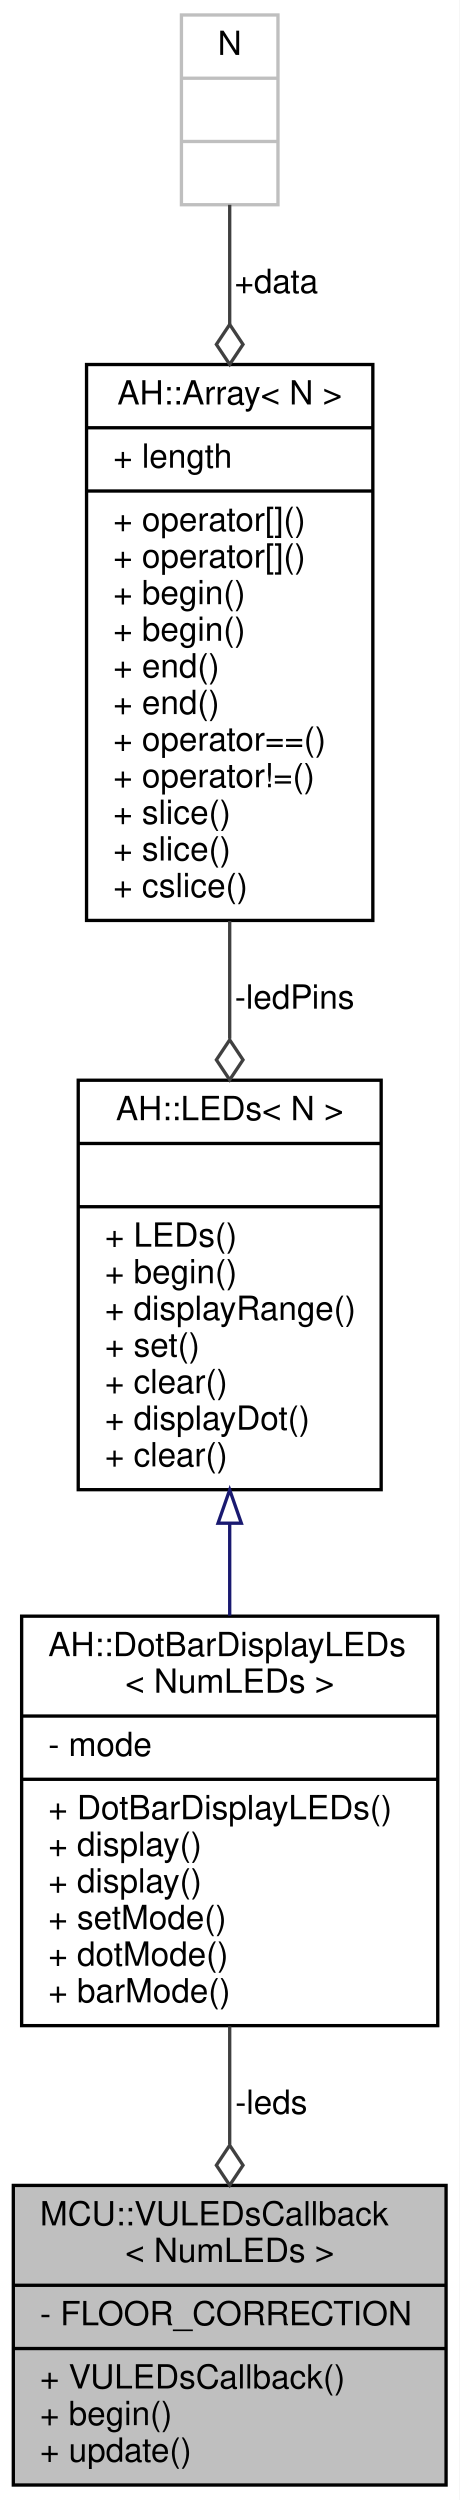
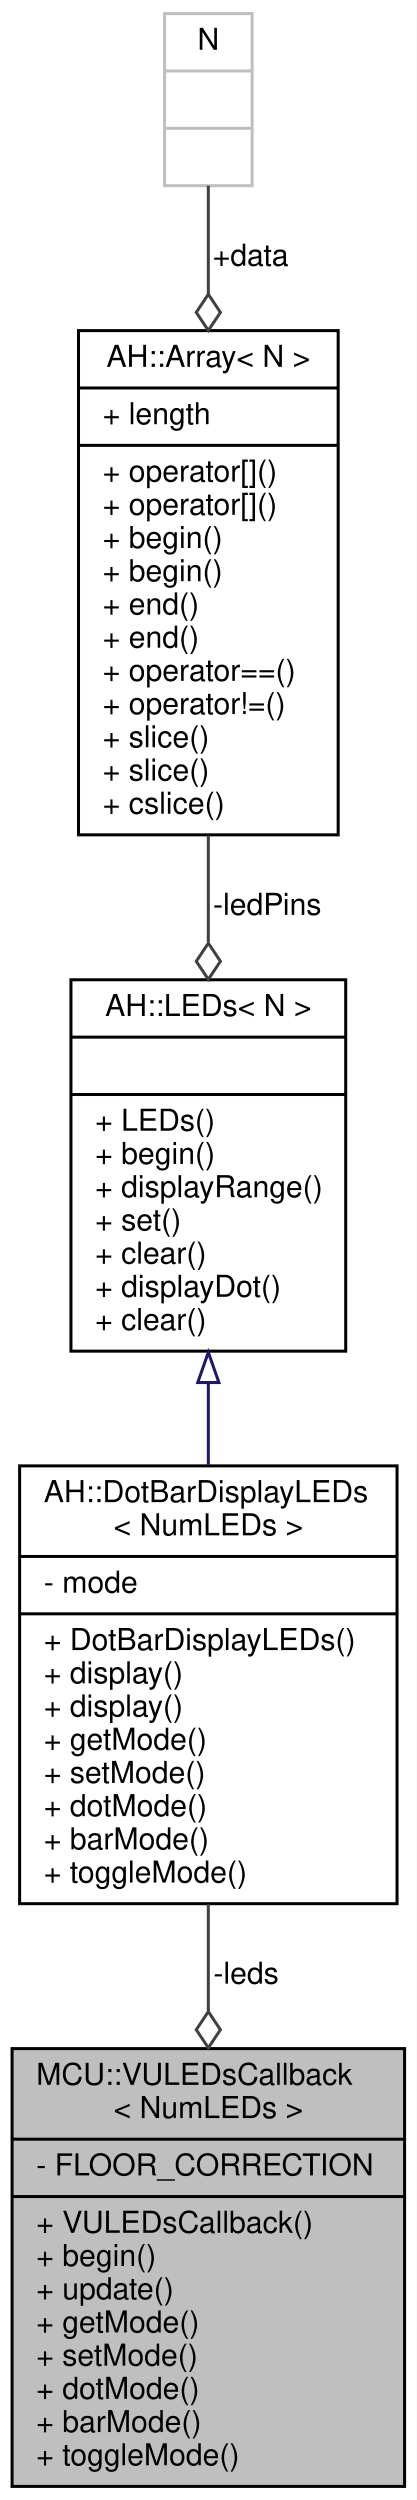
- <svg xmlns="http://www.w3.org/2000/svg" xmlns:xlink="http://www.w3.org/1999/xlink" width="138pt" height="751pt" viewBox="0.00 0.00 138.00 751.00">
-   <g id="graph0" class="graph" transform="scale(1 1) rotate(0) translate(4 747)">
-     <polygon fill="white" stroke="none" points="-4,4 -4,-747 134,-747 134,4 -4,4" />
+ <svg xmlns="http://www.w3.org/2000/svg" xmlns:xlink="http://www.w3.org/1999/xlink" width="138pt" height="828pt" viewBox="0.00 0.00 138.00 828.00">
+   <g id="graph0" class="graph" transform="scale(1 1) rotate(0) translate(4 824)">
+     <polygon fill="white" stroke="none" points="-4,4 -4,-824 134,-824 134,4 -4,4" />
    <g id="node1" class="node">
      <g id="a_node1">
        <a xlink:title=" ">
-           <polygon fill="#bfbfbf" stroke="black" points="0,-0.5 0,-90.5 130,-90.5 130,-0.5 0,-0.5" />
-           <text text-anchor="start" x="8" y="-78.5" font-family="Helvetica,sans-Serif" font-size="10.00">MCU::VULEDsCallback</text>
-           <text text-anchor="middle" x="65" y="-67.5" font-family="Helvetica,sans-Serif" font-size="10.00">&lt; NumLEDs &gt;</text>
-           <polyline fill="none" stroke="black" points="0,-60.5 130,-60.5 " />
-           <text text-anchor="start" x="8" y="-48.5" font-family="Helvetica,sans-Serif" font-size="10.00">- FLOOR_CORRECTION</text>
-           <polyline fill="none" stroke="black" points="0,-41.5 130,-41.5 " />
-           <text text-anchor="start" x="8" y="-29.5" font-family="Helvetica,sans-Serif" font-size="10.00">+ VULEDsCallback()</text>
-           <text text-anchor="start" x="8" y="-18.5" font-family="Helvetica,sans-Serif" font-size="10.00">+ begin()</text>
-           <text text-anchor="start" x="8" y="-7.5" font-family="Helvetica,sans-Serif" font-size="10.00">+ update()</text>
+           <polygon fill="#bfbfbf" stroke="black" points="0,-0.5 0,-145.5 130,-145.5 130,-0.5 0,-0.5" />
+           <text text-anchor="start" x="8" y="-133.5" font-family="Helvetica,sans-Serif" font-size="10.00">MCU::VULEDsCallback</text>
+           <text text-anchor="middle" x="65" y="-122.5" font-family="Helvetica,sans-Serif" font-size="10.00">&lt; NumLEDs &gt;</text>
+           <polyline fill="none" stroke="black" points="0,-115.5 130,-115.5 " />
+           <text text-anchor="start" x="8" y="-103.5" font-family="Helvetica,sans-Serif" font-size="10.00">- FLOOR_CORRECTION</text>
+           <polyline fill="none" stroke="black" points="0,-96.5 130,-96.5 " />
+           <text text-anchor="start" x="8" y="-84.5" font-family="Helvetica,sans-Serif" font-size="10.00">+ VULEDsCallback()</text>
+           <text text-anchor="start" x="8" y="-73.5" font-family="Helvetica,sans-Serif" font-size="10.00">+ begin()</text>
+           <text text-anchor="start" x="8" y="-62.5" font-family="Helvetica,sans-Serif" font-size="10.00">+ update()</text>
+           <text text-anchor="start" x="8" y="-51.5" font-family="Helvetica,sans-Serif" font-size="10.00">+ getMode()</text>
+           <text text-anchor="start" x="8" y="-40.5" font-family="Helvetica,sans-Serif" font-size="10.00">+ setMode()</text>
+           <text text-anchor="start" x="8" y="-29.5" font-family="Helvetica,sans-Serif" font-size="10.00">+ dotMode()</text>
+           <text text-anchor="start" x="8" y="-18.5" font-family="Helvetica,sans-Serif" font-size="10.00">+ barMode()</text>
+           <text text-anchor="start" x="8" y="-7.5" font-family="Helvetica,sans-Serif" font-size="10.00">+ toggleMode()</text>
        </a>
      </g>
    </g>
    <g id="node2" class="node">
      <g id="a_node2">
        <a xlink:href="../../d9/d89/classAH_1_1DotBarDisplayLEDs.html" target="_top" xlink:title=" ">
-           <polygon fill="white" stroke="black" points="2.5,-138.5 2.5,-261.5 127.5,-261.5 127.5,-138.5 2.5,-138.5" />
-           <text text-anchor="start" x="10.5" y="-249.5" font-family="Helvetica,sans-Serif" font-size="10.00">AH::DotBarDisplayLEDs</text>
-           <text text-anchor="middle" x="65" y="-238.5" font-family="Helvetica,sans-Serif" font-size="10.00">&lt; NumLEDs &gt;</text>
-           <polyline fill="none" stroke="black" points="2.5,-231.5 127.5,-231.5 " />
-           <text text-anchor="start" x="10.5" y="-219.5" font-family="Helvetica,sans-Serif" font-size="10.00">- mode</text>
-           <polyline fill="none" stroke="black" points="2.5,-212.5 127.5,-212.5 " />
-           <text text-anchor="start" x="10.5" y="-200.5" font-family="Helvetica,sans-Serif" font-size="10.00">+ DotBarDisplayLEDs()</text>
-           <text text-anchor="start" x="10.5" y="-189.5" font-family="Helvetica,sans-Serif" font-size="10.00">+ display()</text>
-           <text text-anchor="start" x="10.5" y="-178.5" font-family="Helvetica,sans-Serif" font-size="10.00">+ display()</text>
-           <text text-anchor="start" x="10.5" y="-167.5" font-family="Helvetica,sans-Serif" font-size="10.00">+ setMode()</text>
-           <text text-anchor="start" x="10.5" y="-156.5" font-family="Helvetica,sans-Serif" font-size="10.00">+ dotMode()</text>
-           <text text-anchor="start" x="10.5" y="-145.5" font-family="Helvetica,sans-Serif" font-size="10.00">+ barMode()</text>
+           <polygon fill="white" stroke="black" points="2.5,-193.5 2.5,-338.5 127.5,-338.5 127.5,-193.5 2.5,-193.5" />
+           <text text-anchor="start" x="10.5" y="-326.5" font-family="Helvetica,sans-Serif" font-size="10.00">AH::DotBarDisplayLEDs</text>
+           <text text-anchor="middle" x="65" y="-315.5" font-family="Helvetica,sans-Serif" font-size="10.00">&lt; NumLEDs &gt;</text>
+           <polyline fill="none" stroke="black" points="2.5,-308.5 127.5,-308.5 " />
+           <text text-anchor="start" x="10.5" y="-296.5" font-family="Helvetica,sans-Serif" font-size="10.00">- mode</text>
+           <polyline fill="none" stroke="black" points="2.5,-289.5 127.5,-289.5 " />
+           <text text-anchor="start" x="10.5" y="-277.5" font-family="Helvetica,sans-Serif" font-size="10.00">+ DotBarDisplayLEDs()</text>
+           <text text-anchor="start" x="10.5" y="-266.5" font-family="Helvetica,sans-Serif" font-size="10.00">+ display()</text>
+           <text text-anchor="start" x="10.5" y="-255.5" font-family="Helvetica,sans-Serif" font-size="10.00">+ display()</text>
+           <text text-anchor="start" x="10.5" y="-244.5" font-family="Helvetica,sans-Serif" font-size="10.00">+ getMode()</text>
+           <text text-anchor="start" x="10.5" y="-233.5" font-family="Helvetica,sans-Serif" font-size="10.00">+ setMode()</text>
+           <text text-anchor="start" x="10.5" y="-222.5" font-family="Helvetica,sans-Serif" font-size="10.00">+ dotMode()</text>
+           <text text-anchor="start" x="10.5" y="-211.5" font-family="Helvetica,sans-Serif" font-size="10.00">+ barMode()</text>
+           <text text-anchor="start" x="10.5" y="-200.5" font-family="Helvetica,sans-Serif" font-size="10.00">+ toggleMode()</text>
        </a>
      </g>
    </g>
    <g id="edge1" class="edge">
-       <path fill="none" stroke="#404040" d="M65,-138.29C65,-126.578 65,-114.356 65,-102.792" />
-       <polygon fill="none" stroke="#404040" points="65,-102.558 61,-96.558 65,-90.558 69,-96.558 65,-102.558" />
-       <text text-anchor="middle" x="77.5" y="-112" font-family="Helvetica,sans-Serif" font-size="10.00"> -leds</text>
+       <path fill="none" stroke="#404040" d="M65,-193.335C65,-181.786 65,-169.741 65,-157.935" />
+       <polygon fill="none" stroke="#404040" points="65,-157.749 61,-151.749 65,-145.749 69,-151.749 65,-157.749" />
+       <text text-anchor="middle" x="77.5" y="-167" font-family="Helvetica,sans-Serif" font-size="10.00"> -leds</text>
    </g>
    <g id="node3" class="node">
      <g id="a_node3">
        <a xlink:href="../../df/d06/classAH_1_1LEDs.html" target="_top" xlink:title="A class for collections of LEDs that can display ranges.">
-           <polygon fill="white" stroke="black" points="19.5,-299.5 19.5,-422.5 110.5,-422.5 110.5,-299.5 19.5,-299.5" />
-           <text text-anchor="middle" x="65" y="-410.5" font-family="Helvetica,sans-Serif" font-size="10.00">AH::LEDs&lt; N &gt;</text>
-           <polyline fill="none" stroke="black" points="19.5,-403.5 110.5,-403.5 " />
-           <text text-anchor="middle" x="65" y="-391.5" font-family="Helvetica,sans-Serif" font-size="10.00"> </text>
-           <polyline fill="none" stroke="black" points="19.5,-384.5 110.5,-384.5 " />
-           <text text-anchor="start" x="27.5" y="-372.5" font-family="Helvetica,sans-Serif" font-size="10.00">+ LEDs()</text>
-           <text text-anchor="start" x="27.5" y="-361.5" font-family="Helvetica,sans-Serif" font-size="10.00">+ begin()</text>
-           <text text-anchor="start" x="27.5" y="-350.5" font-family="Helvetica,sans-Serif" font-size="10.00">+ displayRange()</text>
-           <text text-anchor="start" x="27.5" y="-339.5" font-family="Helvetica,sans-Serif" font-size="10.00">+ set()</text>
-           <text text-anchor="start" x="27.5" y="-328.5" font-family="Helvetica,sans-Serif" font-size="10.00">+ clear()</text>
-           <text text-anchor="start" x="27.5" y="-317.5" font-family="Helvetica,sans-Serif" font-size="10.00">+ displayDot()</text>
-           <text text-anchor="start" x="27.5" y="-306.5" font-family="Helvetica,sans-Serif" font-size="10.00">+ clear()</text>
+           <polygon fill="white" stroke="black" points="19.5,-376.5 19.5,-499.5 110.5,-499.5 110.5,-376.5 19.5,-376.5" />
+           <text text-anchor="middle" x="65" y="-487.5" font-family="Helvetica,sans-Serif" font-size="10.00">AH::LEDs&lt; N &gt;</text>
+           <polyline fill="none" stroke="black" points="19.5,-480.5 110.5,-480.5 " />
+           <text text-anchor="middle" x="65" y="-468.5" font-family="Helvetica,sans-Serif" font-size="10.00"> </text>
+           <polyline fill="none" stroke="black" points="19.5,-461.5 110.5,-461.5 " />
+           <text text-anchor="start" x="27.5" y="-449.5" font-family="Helvetica,sans-Serif" font-size="10.00">+ LEDs()</text>
+           <text text-anchor="start" x="27.5" y="-438.5" font-family="Helvetica,sans-Serif" font-size="10.00">+ begin()</text>
+           <text text-anchor="start" x="27.5" y="-427.5" font-family="Helvetica,sans-Serif" font-size="10.00">+ displayRange()</text>
+           <text text-anchor="start" x="27.5" y="-416.5" font-family="Helvetica,sans-Serif" font-size="10.00">+ set()</text>
+           <text text-anchor="start" x="27.5" y="-405.5" font-family="Helvetica,sans-Serif" font-size="10.00">+ clear()</text>
+           <text text-anchor="start" x="27.5" y="-394.5" font-family="Helvetica,sans-Serif" font-size="10.00">+ displayDot()</text>
+           <text text-anchor="start" x="27.5" y="-383.5" font-family="Helvetica,sans-Serif" font-size="10.00">+ clear()</text>
        </a>
      </g>
    </g>
    <g id="edge2" class="edge">
-       <path fill="none" stroke="midnightblue" d="M65,-289.165C65,-279.987 65,-270.653 65,-261.66" />
-       <polygon fill="none" stroke="midnightblue" points="61.5,-289.435 65,-299.435 68.5,-289.435 61.5,-289.435" />
+       <path fill="none" stroke="midnightblue" d="M65,-366.044C65,-357.03 65,-347.799 65,-338.773" />
+       <polygon fill="none" stroke="midnightblue" points="61.5,-366.106 65,-376.106 68.5,-366.106 61.5,-366.106" />
    </g>
    <g id="node4" class="node">
      <g id="a_node4">
        <a xlink:href="../../d0/d32/structAH_1_1Array.html" target="_top" xlink:title=" ">
-           <polygon fill="white" stroke="black" points="22,-470.5 22,-637.5 108,-637.5 108,-470.5 22,-470.5" />
-           <text text-anchor="middle" x="65" y="-625.5" font-family="Helvetica,sans-Serif" font-size="10.00">AH::Array&lt; N &gt;</text>
-           <polyline fill="none" stroke="black" points="22,-618.5 108,-618.5 " />
-           <text text-anchor="start" x="30" y="-606.5" font-family="Helvetica,sans-Serif" font-size="10.00">+ length</text>
-           <polyline fill="none" stroke="black" points="22,-599.5 108,-599.5 " />
-           <text text-anchor="start" x="30" y="-587.5" font-family="Helvetica,sans-Serif" font-size="10.00">+ operator[]()</text>
-           <text text-anchor="start" x="30" y="-576.5" font-family="Helvetica,sans-Serif" font-size="10.00">+ operator[]()</text>
-           <text text-anchor="start" x="30" y="-565.5" font-family="Helvetica,sans-Serif" font-size="10.00">+ begin()</text>
-           <text text-anchor="start" x="30" y="-554.5" font-family="Helvetica,sans-Serif" font-size="10.00">+ begin()</text>
-           <text text-anchor="start" x="30" y="-543.5" font-family="Helvetica,sans-Serif" font-size="10.00">+ end()</text>
-           <text text-anchor="start" x="30" y="-532.5" font-family="Helvetica,sans-Serif" font-size="10.00">+ end()</text>
-           <text text-anchor="start" x="30" y="-521.5" font-family="Helvetica,sans-Serif" font-size="10.00">+ operator==()</text>
-           <text text-anchor="start" x="30" y="-510.5" font-family="Helvetica,sans-Serif" font-size="10.00">+ operator!=()</text>
-           <text text-anchor="start" x="30" y="-499.5" font-family="Helvetica,sans-Serif" font-size="10.00">+ slice()</text>
-           <text text-anchor="start" x="30" y="-488.5" font-family="Helvetica,sans-Serif" font-size="10.00">+ slice()</text>
-           <text text-anchor="start" x="30" y="-477.5" font-family="Helvetica,sans-Serif" font-size="10.00">+ cslice()</text>
+           <polygon fill="white" stroke="black" points="22,-547.5 22,-714.5 108,-714.5 108,-547.5 22,-547.5" />
+           <text text-anchor="middle" x="65" y="-702.5" font-family="Helvetica,sans-Serif" font-size="10.00">AH::Array&lt; N &gt;</text>
+           <polyline fill="none" stroke="black" points="22,-695.5 108,-695.5 " />
+           <text text-anchor="start" x="30" y="-683.5" font-family="Helvetica,sans-Serif" font-size="10.00">+ length</text>
+           <polyline fill="none" stroke="black" points="22,-676.5 108,-676.5 " />
+           <text text-anchor="start" x="30" y="-664.5" font-family="Helvetica,sans-Serif" font-size="10.00">+ operator[]()</text>
+           <text text-anchor="start" x="30" y="-653.5" font-family="Helvetica,sans-Serif" font-size="10.00">+ operator[]()</text>
+           <text text-anchor="start" x="30" y="-642.5" font-family="Helvetica,sans-Serif" font-size="10.00">+ begin()</text>
+           <text text-anchor="start" x="30" y="-631.5" font-family="Helvetica,sans-Serif" font-size="10.00">+ begin()</text>
+           <text text-anchor="start" x="30" y="-620.5" font-family="Helvetica,sans-Serif" font-size="10.00">+ end()</text>
+           <text text-anchor="start" x="30" y="-609.5" font-family="Helvetica,sans-Serif" font-size="10.00">+ end()</text>
+           <text text-anchor="start" x="30" y="-598.5" font-family="Helvetica,sans-Serif" font-size="10.00">+ operator==()</text>
+           <text text-anchor="start" x="30" y="-587.5" font-family="Helvetica,sans-Serif" font-size="10.00">+ operator!=()</text>
+           <text text-anchor="start" x="30" y="-576.5" font-family="Helvetica,sans-Serif" font-size="10.00">+ slice()</text>
+           <text text-anchor="start" x="30" y="-565.5" font-family="Helvetica,sans-Serif" font-size="10.00">+ slice()</text>
+           <text text-anchor="start" x="30" y="-554.5" font-family="Helvetica,sans-Serif" font-size="10.00">+ cslice()</text>
        </a>
      </g>
    </g>
    <g id="edge3" class="edge">
-       <path fill="none" stroke="#404040" d="M65,-470.335C65,-458.563 65,-446.526 65,-434.957" />
-       <polygon fill="none" stroke="#404040" points="65,-434.621 61,-428.621 65,-422.621 69,-428.621 65,-434.621" />
-       <text text-anchor="middle" x="84.5" y="-444" font-family="Helvetica,sans-Serif" font-size="10.00"> -ledPins</text>
+       <path fill="none" stroke="#404040" d="M65,-547.335C65,-535.563 65,-523.526 65,-511.957" />
+       <polygon fill="none" stroke="#404040" points="65,-511.621 61,-505.621 65,-499.621 69,-505.621 65,-511.621" />
+       <text text-anchor="middle" x="84.5" y="-521" font-family="Helvetica,sans-Serif" font-size="10.00"> -ledPins</text>
    </g>
    <g id="node5" class="node">
      <g id="a_node5">
        <a xlink:title=" ">
-           <polygon fill="white" stroke="#bfbfbf" points="50.5,-685.5 50.5,-742.5 79.5,-742.5 79.5,-685.5 50.5,-685.5" />
-           <text text-anchor="middle" x="65" y="-730.5" font-family="Helvetica,sans-Serif" font-size="10.00">N</text>
-           <polyline fill="none" stroke="#bfbfbf" points="50.5,-723.5 79.5,-723.5 " />
-           <text text-anchor="middle" x="65" y="-711.5" font-family="Helvetica,sans-Serif" font-size="10.00"> </text>
-           <polyline fill="none" stroke="#bfbfbf" points="50.5,-704.5 79.5,-704.5 " />
-           <text text-anchor="middle" x="65" y="-692.5" font-family="Helvetica,sans-Serif" font-size="10.00"> </text>
+           <polygon fill="white" stroke="#bfbfbf" points="50.5,-762.5 50.5,-819.5 79.5,-819.5 79.5,-762.5 50.5,-762.5" />
+           <text text-anchor="middle" x="65" y="-807.5" font-family="Helvetica,sans-Serif" font-size="10.00">N</text>
+           <polyline fill="none" stroke="#bfbfbf" points="50.5,-800.5 79.5,-800.5 " />
+           <text text-anchor="middle" x="65" y="-788.5" font-family="Helvetica,sans-Serif" font-size="10.00"> </text>
+           <polyline fill="none" stroke="#bfbfbf" points="50.5,-781.5 79.5,-781.5 " />
+           <text text-anchor="middle" x="65" y="-769.5" font-family="Helvetica,sans-Serif" font-size="10.00"> </text>
        </a>
      </g>
    </g>
    <g id="edge4" class="edge">
-       <path fill="none" stroke="#404040" d="M65,-685.479C65,-675.122 65,-662.674 65,-649.634" />
-       <polygon fill="none" stroke="#404040" points="65,-649.536 61,-643.536 65,-637.536 69,-643.536 65,-649.536" />
-       <text text-anchor="middle" x="79" y="-659" font-family="Helvetica,sans-Serif" font-size="10.00"> +data</text>
+       <path fill="none" stroke="#404040" d="M65,-762.479C65,-752.122 65,-739.674 65,-726.634" />
+       <polygon fill="none" stroke="#404040" points="65,-726.536 61,-720.536 65,-714.536 69,-720.536 65,-726.536" />
+       <text text-anchor="middle" x="79" y="-736" font-family="Helvetica,sans-Serif" font-size="10.00"> +data</text>
    </g>
  </g>
</svg>
